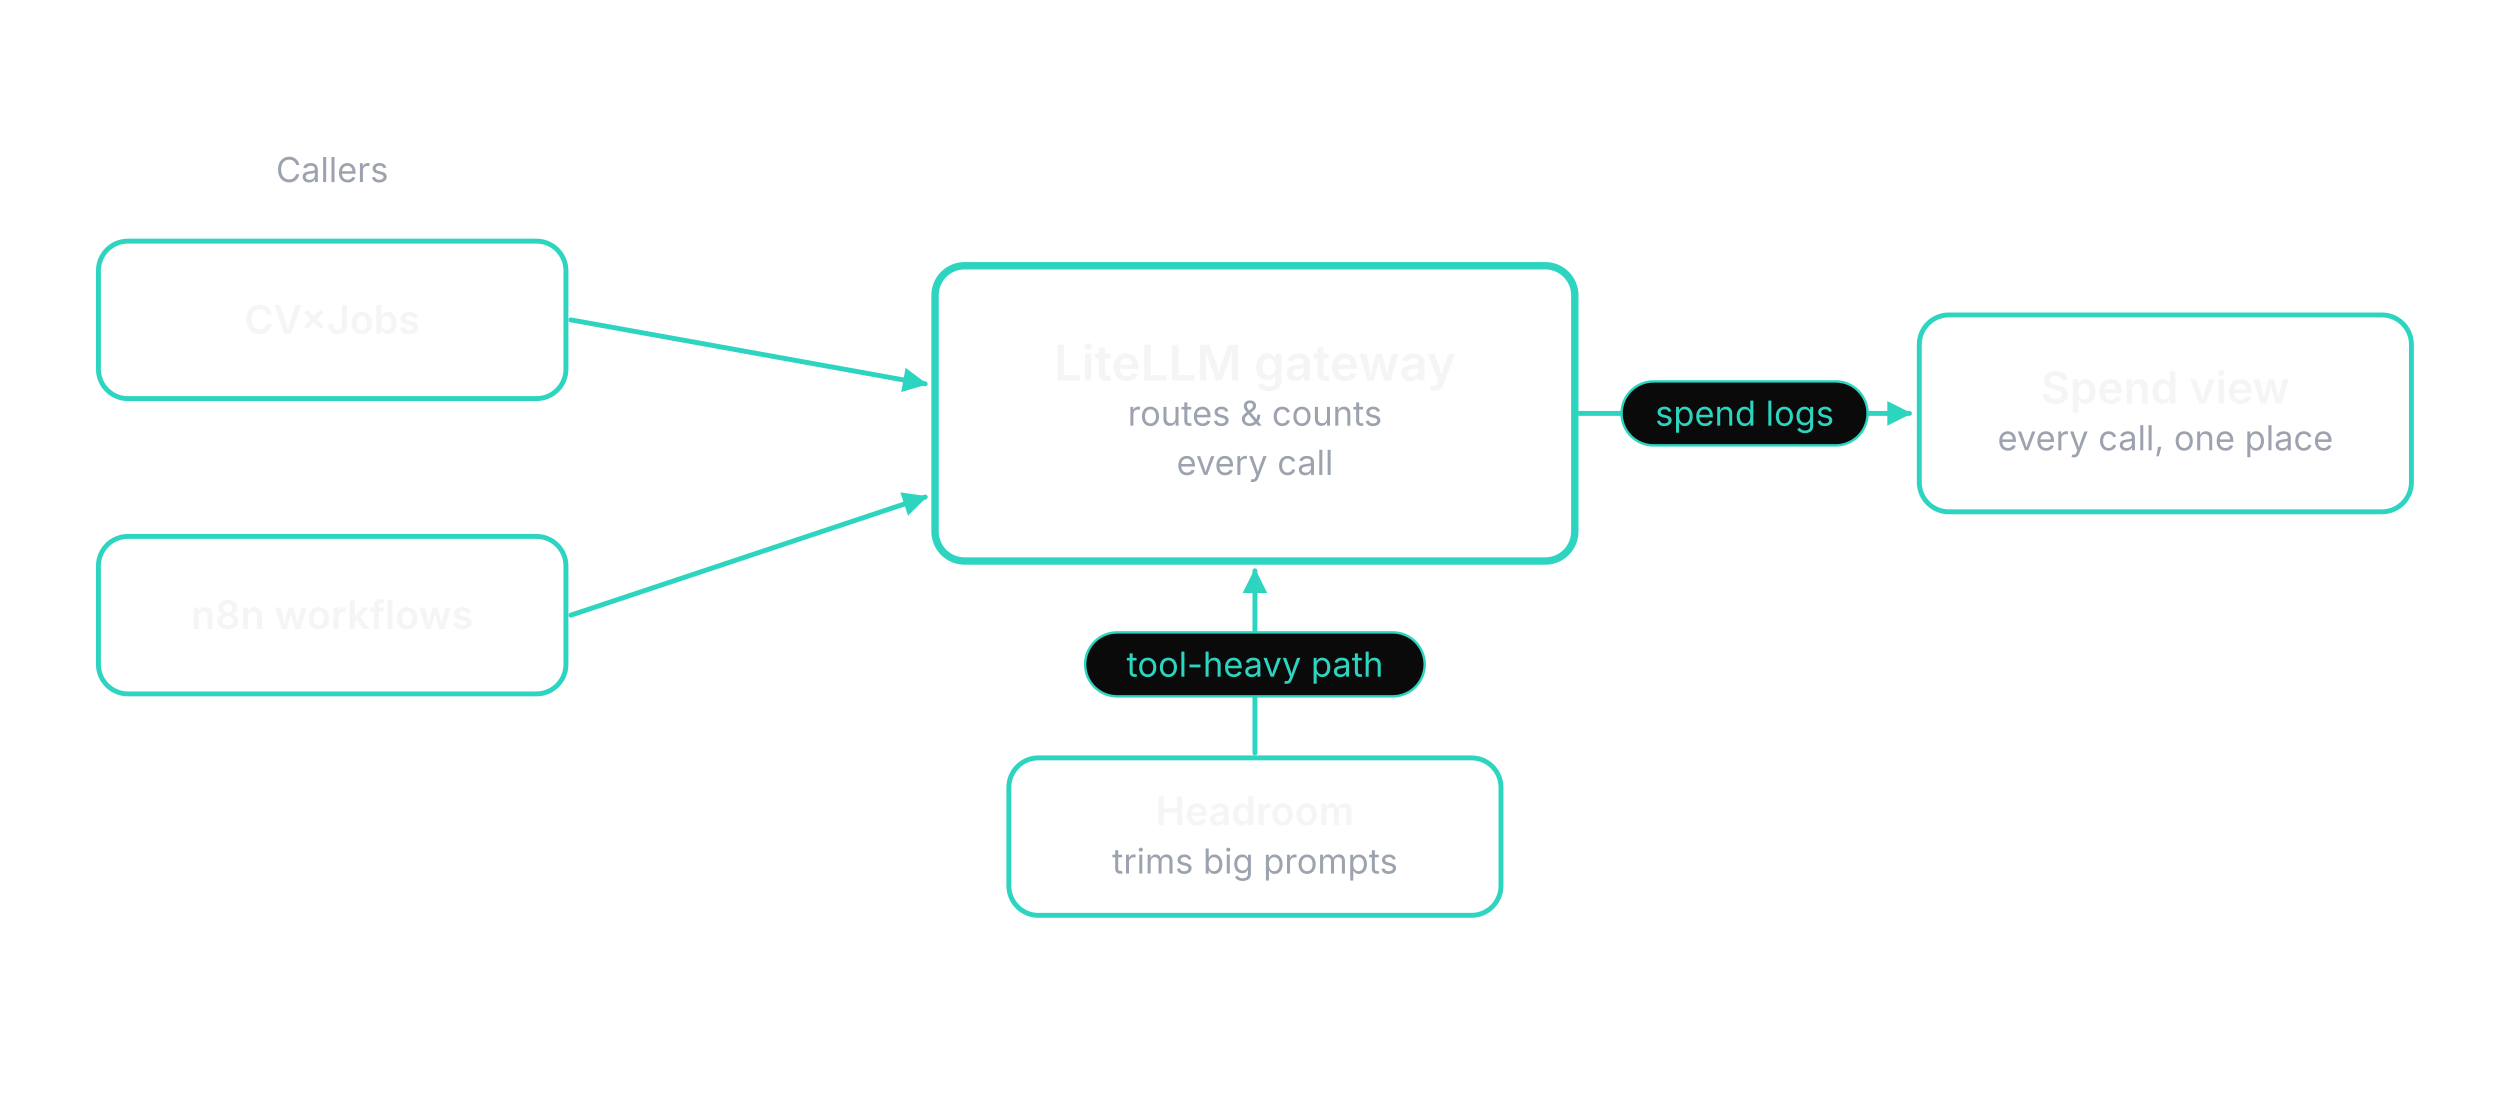
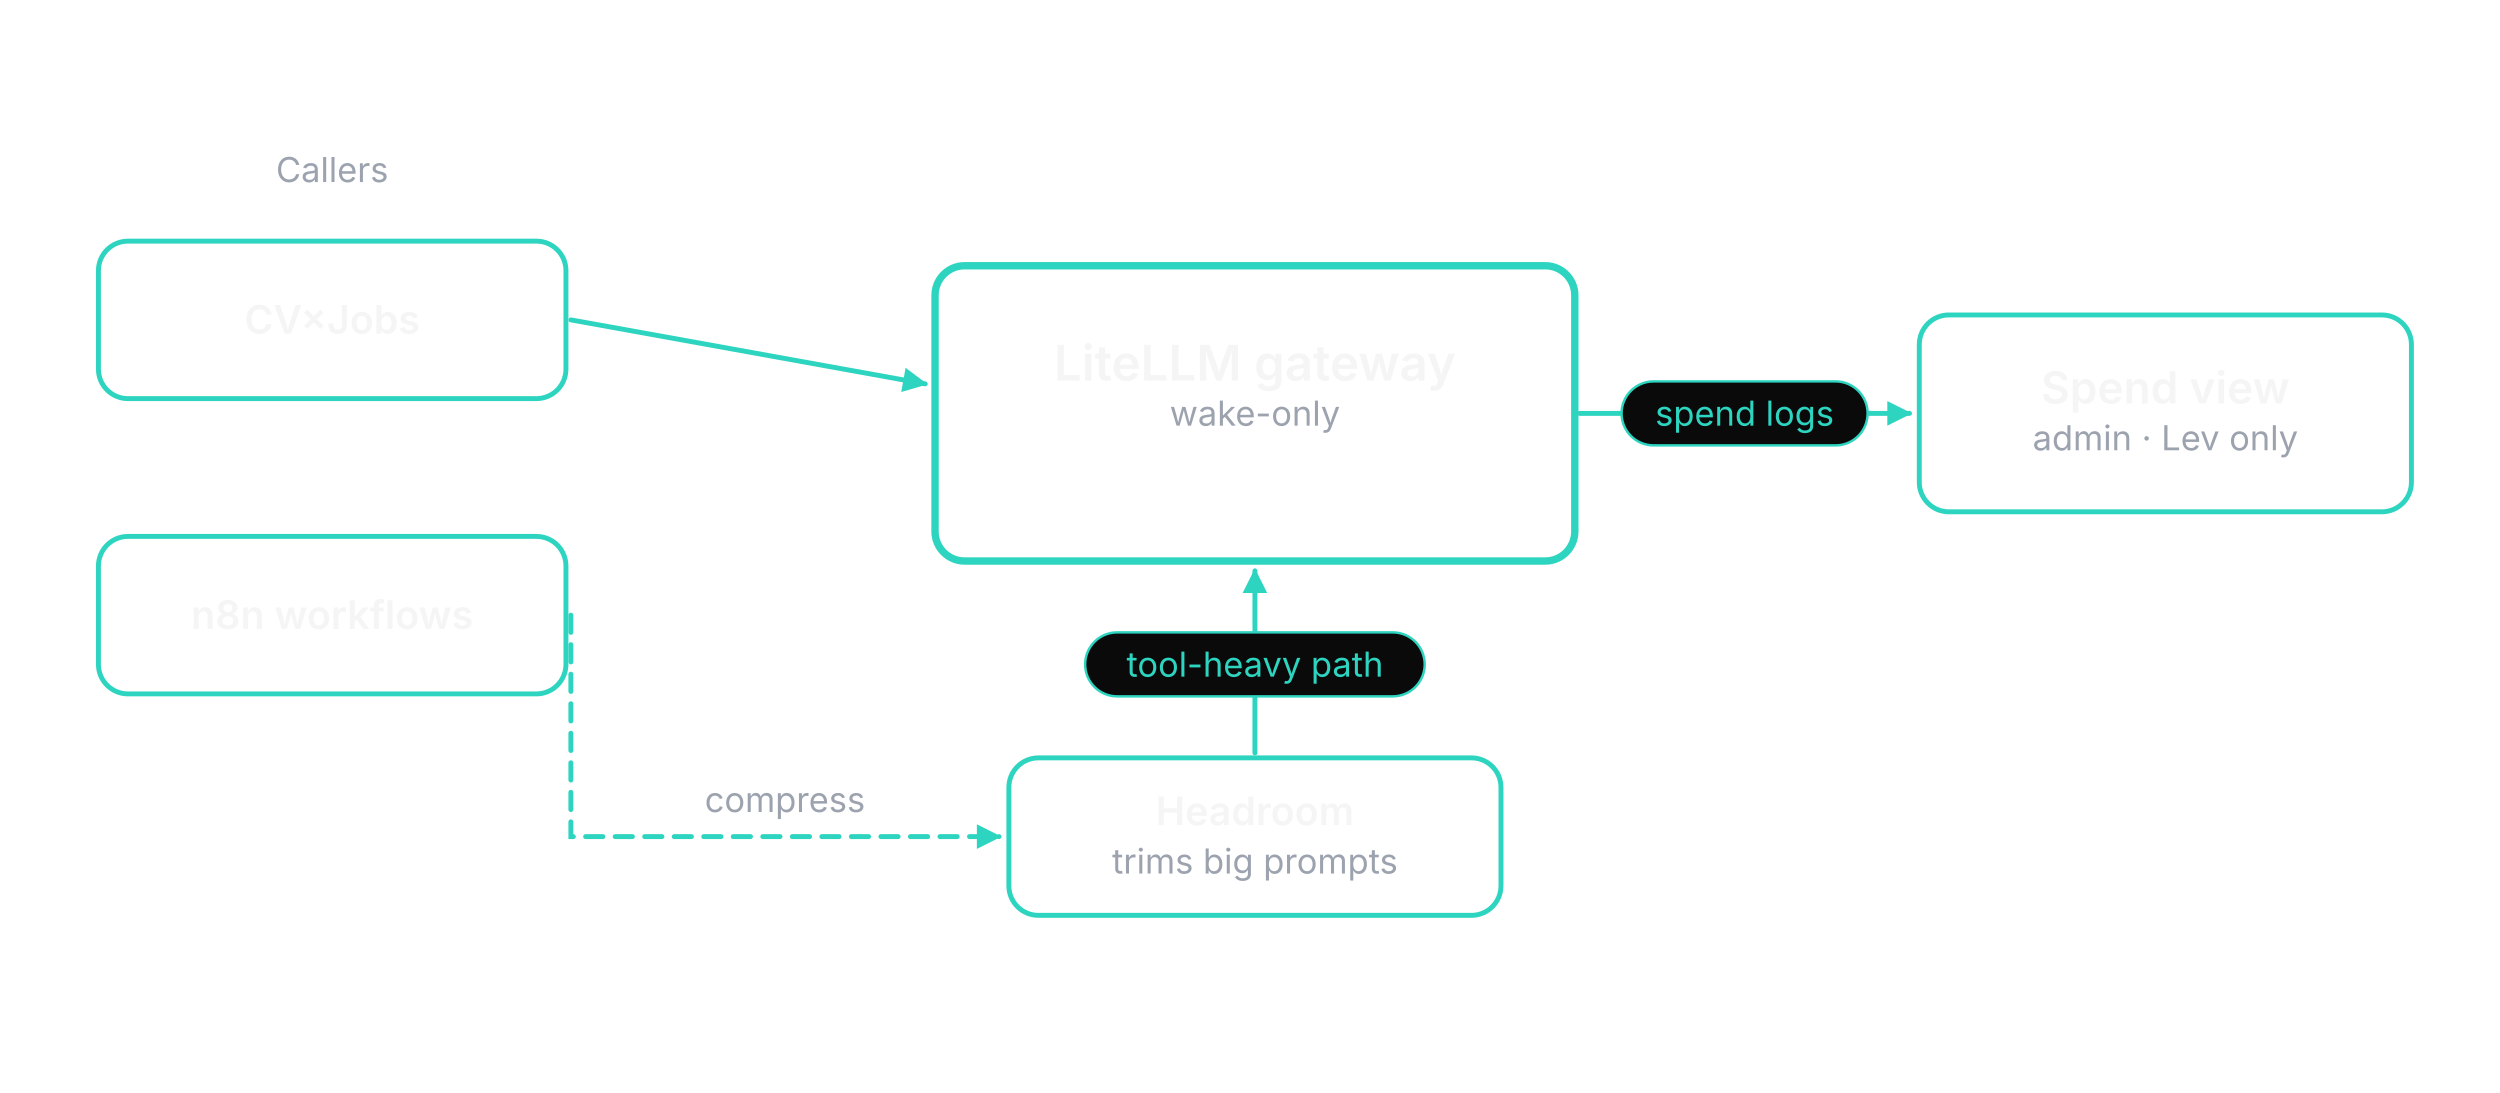
<svg xmlns="http://www.w3.org/2000/svg" width="1016" height="444" viewBox="0 0 1016 444">
  <defs>
    <marker id="a" markerWidth="10" markerHeight="10" refX="9" refY="5" orient="auto" markerUnits="userSpaceOnUse">
      <path d="M0,0 L10,5 L0,10 z" fill="#2dd4bf" />
    </marker>
  </defs>
  <g transform="translate(0,-42)">
    <text x="135" y="116" font-family="Segoe UI, system-ui, Inter, Helvetica, Arial, sans-serif" font-size="14" fill="#9ca3af" text-anchor="middle">Callers</text>
    <rect x="40" y="140" width="190" height="64" rx="12" fill="none" stroke="#2dd4bf" stroke-width="2" />
    <text x="135.0" y="177.6" font-family="Segoe UI, system-ui, Inter, Helvetica, Arial, sans-serif" font-size="16" font-weight="600" fill="#f5f5f5" text-anchor="middle">CV×Jobs</text>
    <rect x="40" y="260" width="190" height="64" rx="12" fill="none" stroke="#2dd4bf" stroke-width="2" />
    <text x="135.0" y="297.6" font-family="Segoe UI, system-ui, Inter, Helvetica, Arial, sans-serif" font-size="16" font-weight="600" fill="#f5f5f5" text-anchor="middle">n8n workflows</text>
    <rect x="380" y="150" width="260" height="120" rx="12" fill="none" stroke="#2dd4bf" stroke-width="3" />
    <text x="510.0" y="196.667" font-family="Segoe UI, system-ui, Inter, Helvetica, Arial, sans-serif" font-size="20" font-weight="600" fill="#f5f5f5" text-anchor="middle">LiteLLM gateway</text>
-     <text x="510.0" y="215.0" font-family="Segoe UI, system-ui, Inter, Helvetica, Arial, sans-serif" font-size="14" fill="#9ca3af" text-anchor="middle">routes &amp; counts</text>
-     <text x="510.0" y="235.0" font-family="Segoe UI, system-ui, Inter, Helvetica, Arial, sans-serif" font-size="14" fill="#9ca3af" text-anchor="middle">every call</text>
+     <text x="510.0" y="215.0" font-family="Segoe UI, system-ui, Inter, Helvetica, Arial, sans-serif" font-size="14" fill="#9ca3af" text-anchor="middle">wake-only</text>
    <rect x="410" y="350" width="200" height="64" rx="12" fill="none" stroke="#2dd4bf" stroke-width="2" />
    <text x="510.0" y="377.333" font-family="Segoe UI, system-ui, Inter, Helvetica, Arial, sans-serif" font-size="16" font-weight="600" fill="#f5f5f5" text-anchor="middle">Headroom</text>
    <text x="510.0" y="397.0" font-family="Segoe UI, system-ui, Inter, Helvetica, Arial, sans-serif" font-size="14" fill="#9ca3af" text-anchor="middle">trims big prompts</text>
    <rect x="780" y="170" width="200" height="80" rx="12" fill="none" stroke="#2dd4bf" stroke-width="2" />
    <text x="880.0" y="206.0" font-family="Segoe UI, system-ui, Inter, Helvetica, Arial, sans-serif" font-size="18" font-weight="600" fill="#f5f5f5" text-anchor="middle">Spend view</text>
-     <text x="880.0" y="225.0" font-family="Segoe UI, system-ui, Inter, Helvetica, Arial, sans-serif" font-size="14" fill="#9ca3af" text-anchor="middle">every call, one place</text>
+     <text x="880.0" y="225.0" font-family="Segoe UI, system-ui, Inter, Helvetica, Arial, sans-serif" font-size="14" fill="#9ca3af" text-anchor="middle">admin · Lev only</text>
    <path d="M232,172 L376,198" fill="none" stroke="#2dd4bf" stroke-width="2" stroke-linecap="round" marker-end="url(#a)" />
-     <path d="M232,292 L376,244" fill="none" stroke="#2dd4bf" stroke-width="2" stroke-linecap="round" marker-end="url(#a)" />
+     <path d="M232,292 V382 H406" fill="none" stroke="#2dd4bf" stroke-width="2" stroke-linecap="round" stroke-dasharray="7 5" marker-end="url(#a)" />
+     <text x="319" y="372" font-family="Segoe UI, system-ui, Inter, Helvetica, Arial, sans-serif" font-size="14" fill="#9ca3af" text-anchor="middle">compress</text>
    <path d="M510,348 V274" fill="none" stroke="#2dd4bf" stroke-width="2" stroke-linecap="round" marker-end="url(#a)" />
    <rect x="441" y="299" width="138" height="26" rx="13" fill="#0a0a0a" stroke="#2dd4bf" stroke-width="1" />
    <text x="510" y="317" font-family="Segoe UI, system-ui, Inter, Helvetica, Arial, sans-serif" font-size="14" fill="#2dd4bf" text-anchor="middle">tool-heavy path</text>
    <path d="M642,210 H776" fill="none" stroke="#2dd4bf" stroke-width="2" stroke-linecap="round" marker-end="url(#a)" />
    <rect x="659" y="197" width="100" height="26" rx="13" fill="#0a0a0a" stroke="#2dd4bf" stroke-width="1" />
    <text x="709" y="215" font-family="Segoe UI, system-ui, Inter, Helvetica, Arial, sans-serif" font-size="14" fill="#2dd4bf" text-anchor="middle">spend logs</text>
  </g>
</svg>
